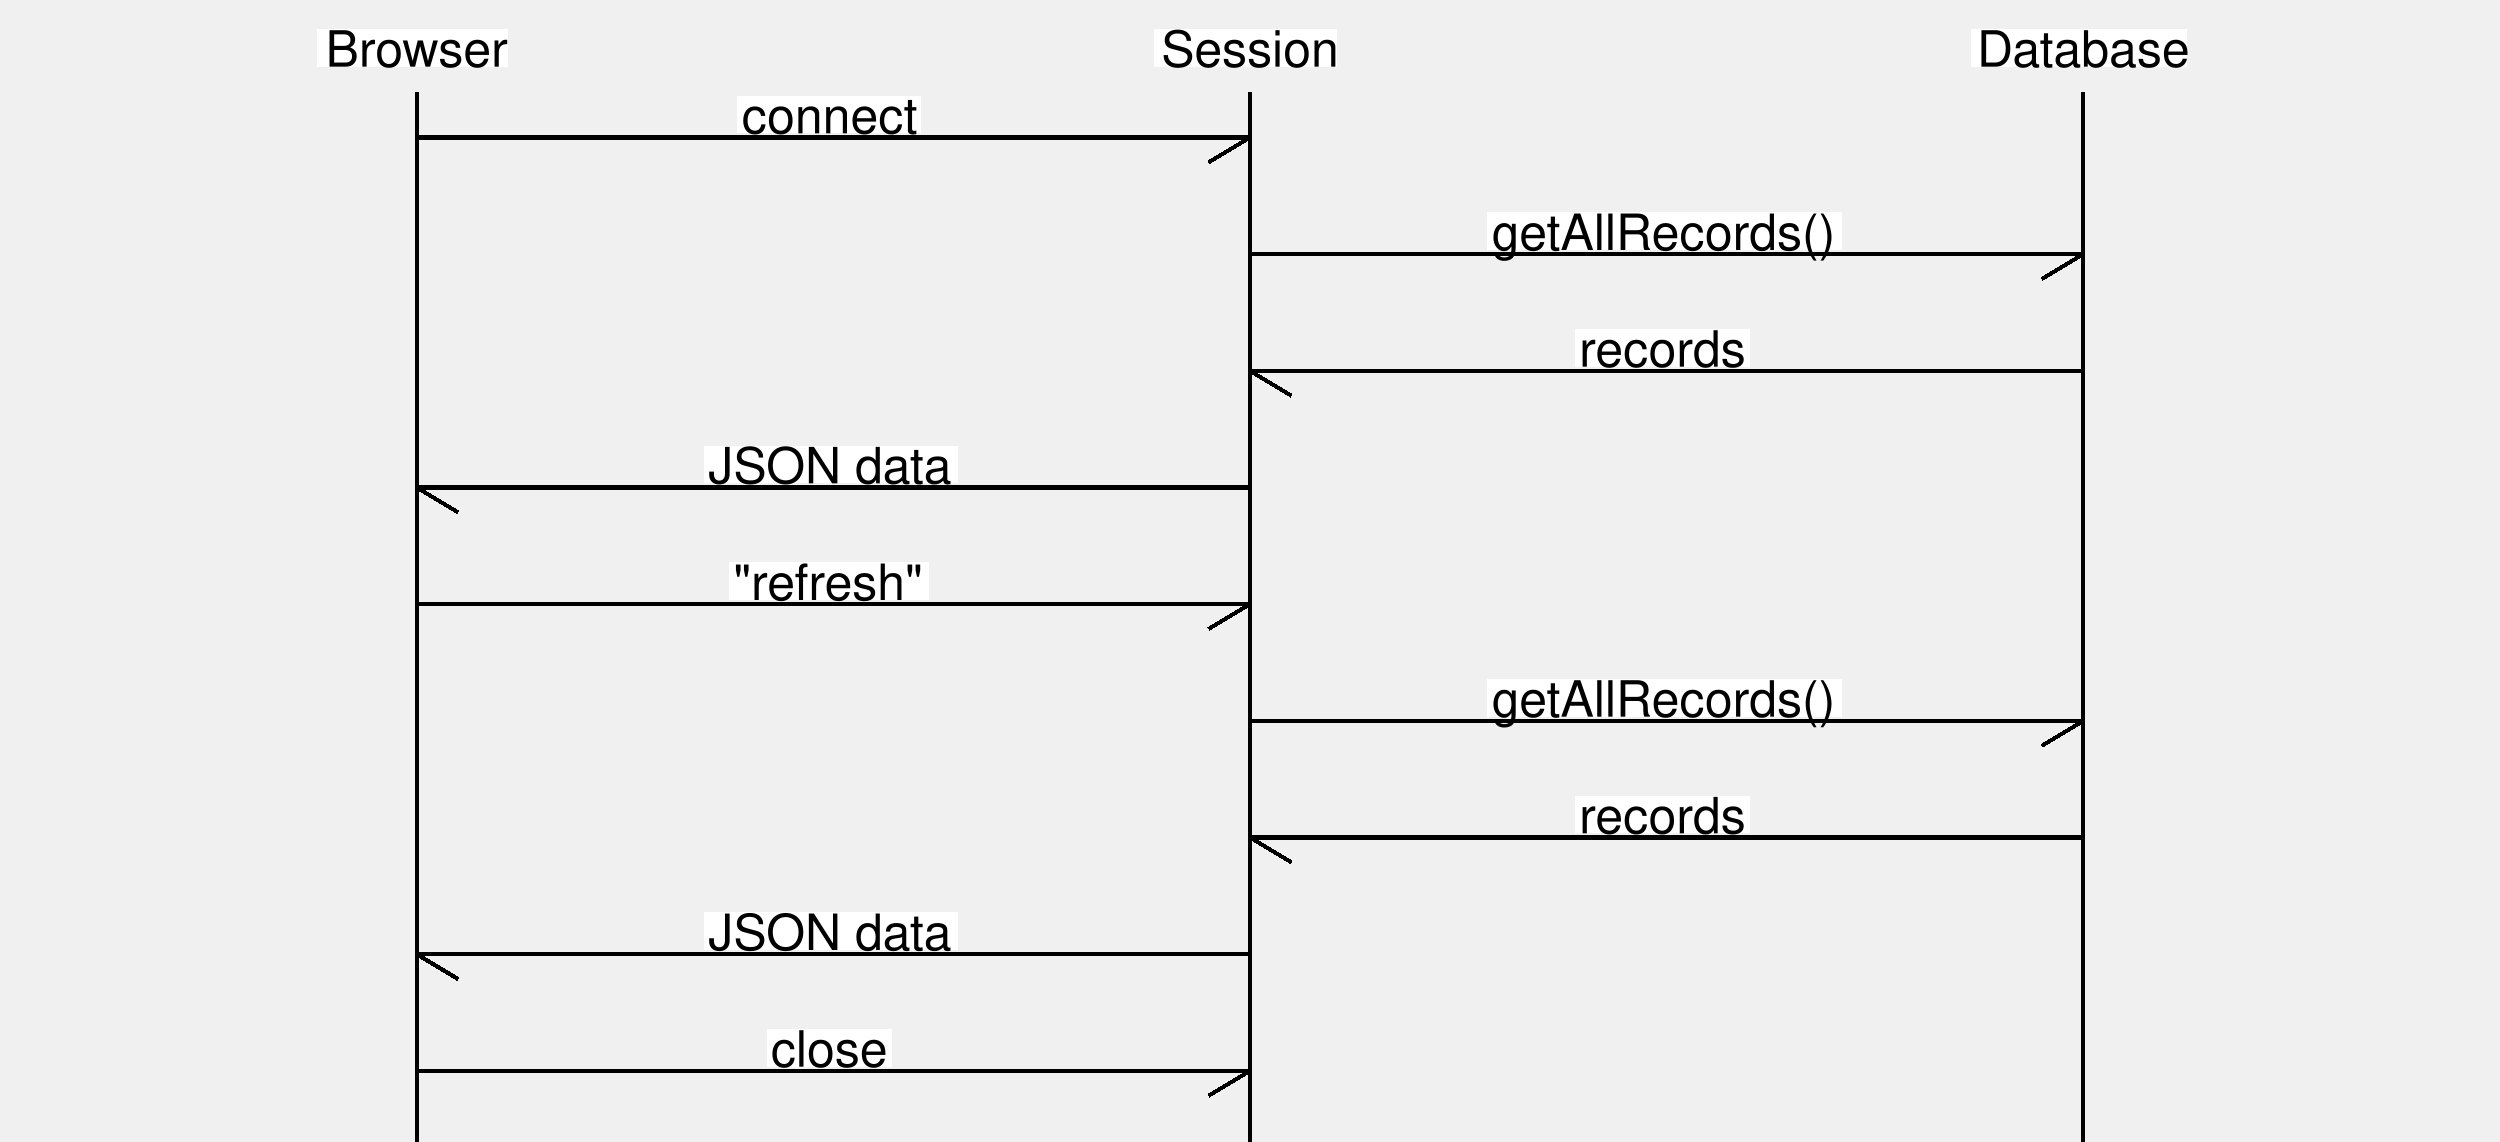
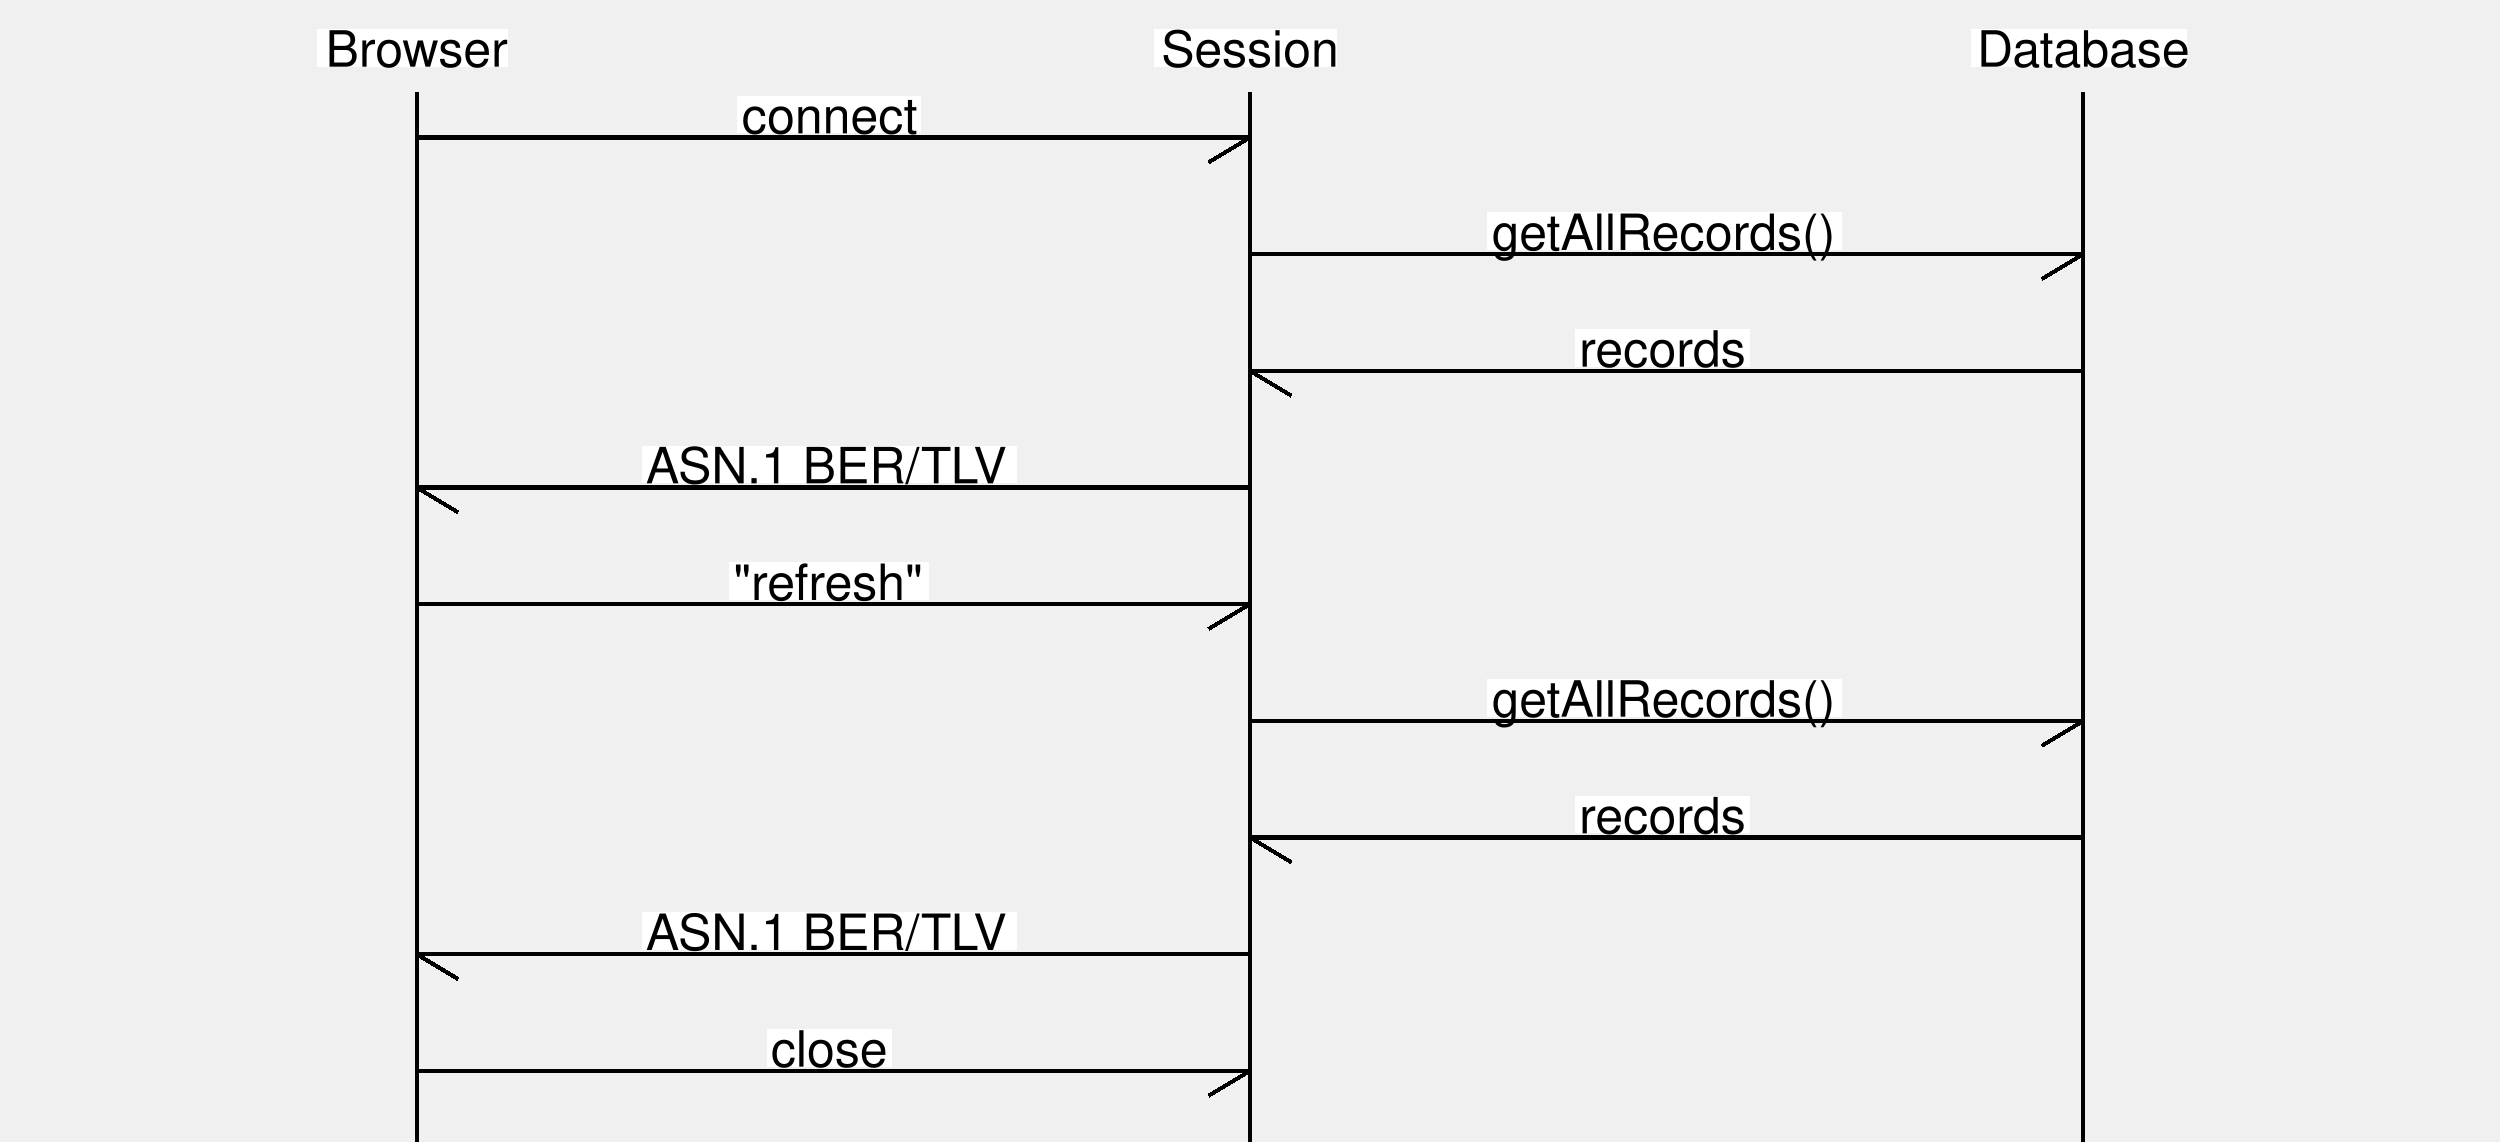
<svg xmlns="http://www.w3.org/2000/svg" version="1.1" width="600px" height="274px" viewBox="0 0 600 274" shape-rendering="crispEdges" stroke-width="1" text-rendering="geometricPrecision">
  <polygon fill="white" points="76,7 122,7 122,16 76,16" />
  <text x="100" y="16" textLength="44" font-family="Helvetica" font-size="12" fill="black" text-anchor="middle">

Browser
</text>
  <polygon fill="white" points="277,7 321,7 321,16 277,16" />
  <text x="300" y="16" textLength="43" font-family="Helvetica" font-size="12" fill="black" text-anchor="middle">

Session
</text>
  <polygon fill="white" points="473,7 525,7 525,16 473,16" />
  <text x="500" y="16" textLength="51" font-family="Helvetica" font-size="12" fill="black" text-anchor="middle">

Database
</text>
  <line x1="100" y1="22" x2="100" y2="50" stroke="black" />
  <line x1="300" y1="22" x2="300" y2="50" stroke="black" />
  <line x1="500" y1="22" x2="500" y2="50" stroke="black" />
  <line x1="100" y1="33" x2="300" y2="33" stroke="black" />
  <line x1="300" y1="33" x2="290" y2="39" stroke="black" />
  <polygon fill="white" points="177,23 221,23 221,32 177,32" />
  <text x="178" y="32" textLength="42" font-family="Helvetica" font-size="12" fill="black">
connect
</text>
  <line x1="100" y1="50" x2="100" y2="78" stroke="black" />
  <line x1="300" y1="50" x2="300" y2="78" stroke="black" />
  <line x1="500" y1="50" x2="500" y2="78" stroke="black" />
  <line x1="300" y1="61" x2="500" y2="61" stroke="black" />
  <line x1="500" y1="61" x2="490" y2="67" stroke="black" />
  <polygon fill="white" points="357,51 442,51 442,60 357,60" />
  <text x="358" y="60" textLength="83" font-family="Helvetica" font-size="12" fill="black">
getAllRecords()
</text>
  <line x1="100" y1="78" x2="100" y2="106" stroke="black" />
  <line x1="300" y1="78" x2="300" y2="106" stroke="black" />
  <line x1="500" y1="78" x2="500" y2="106" stroke="black" />
  <line x1="500" y1="89" x2="300" y2="89" stroke="black" />
  <line x1="300" y1="89" x2="310" y2="95" stroke="black" />
  <polygon fill="white" points="378,79 420,79 420,88 378,88" />
  <text x="379" y="88" textLength="40" font-family="Helvetica" font-size="12" fill="black">
records
</text>
  <line x1="100" y1="106" x2="100" y2="134" stroke="black" />
  <line x1="300" y1="106" x2="300" y2="134" stroke="black" />
  <line x1="500" y1="106" x2="500" y2="134" stroke="black" />
  <line x1="300" y1="117" x2="100" y2="117" stroke="black" />
  <line x1="100" y1="117" x2="110" y2="123" stroke="black" />
-   <polygon fill="white" points="169,107 230,107 230,116 169,116" />
-   <text x="170" y="116" textLength="59" font-family="Helvetica" font-size="12" fill="black">
- JSON data
+   <polygon fill="white" points="154,107 244,107 244,116 154,116" />
+   <text x="155" y="116" textLength="88" font-family="Helvetica" font-size="12" fill="black">
+ ASN.1 BER/TLV
</text>
  <line x1="100" y1="134" x2="100" y2="162" stroke="black" />
  <line x1="300" y1="134" x2="300" y2="162" stroke="black" />
  <line x1="500" y1="134" x2="500" y2="162" stroke="black" />
  <line x1="100" y1="145" x2="300" y2="145" stroke="black" />
  <line x1="300" y1="145" x2="290" y2="151" stroke="black" />
  <polygon fill="white" points="175,135 223,135 223,144 175,144" />
  <text x="176" y="144" textLength="46" font-family="Helvetica" font-size="12" fill="black">
"refresh"
</text>
  <line x1="100" y1="162" x2="100" y2="190" stroke="black" />
  <line x1="300" y1="162" x2="300" y2="190" stroke="black" />
  <line x1="500" y1="162" x2="500" y2="190" stroke="black" />
  <line x1="300" y1="173" x2="500" y2="173" stroke="black" />
  <line x1="500" y1="173" x2="490" y2="179" stroke="black" />
  <polygon fill="white" points="357,163 442,163 442,172 357,172" />
  <text x="358" y="172" textLength="83" font-family="Helvetica" font-size="12" fill="black">
getAllRecords()
</text>
  <line x1="100" y1="190" x2="100" y2="218" stroke="black" />
  <line x1="300" y1="190" x2="300" y2="218" stroke="black" />
  <line x1="500" y1="190" x2="500" y2="218" stroke="black" />
  <line x1="500" y1="201" x2="300" y2="201" stroke="black" />
  <line x1="300" y1="201" x2="310" y2="207" stroke="black" />
  <polygon fill="white" points="378,191 420,191 420,200 378,200" />
  <text x="379" y="200" textLength="40" font-family="Helvetica" font-size="12" fill="black">
records
</text>
  <line x1="100" y1="218" x2="100" y2="246" stroke="black" />
  <line x1="300" y1="218" x2="300" y2="246" stroke="black" />
  <line x1="500" y1="218" x2="500" y2="246" stroke="black" />
  <line x1="300" y1="229" x2="100" y2="229" stroke="black" />
  <line x1="100" y1="229" x2="110" y2="235" stroke="black" />
-   <polygon fill="white" points="169,219 230,219 230,228 169,228" />
-   <text x="170" y="228" textLength="59" font-family="Helvetica" font-size="12" fill="black">
- JSON data
+   <polygon fill="white" points="154,219 244,219 244,228 154,228" />
+   <text x="155" y="228" textLength="88" font-family="Helvetica" font-size="12" fill="black">
+ ASN.1 BER/TLV
</text>
  <line x1="100" y1="246" x2="100" y2="274" stroke="black" />
  <line x1="300" y1="246" x2="300" y2="274" stroke="black" />
  <line x1="500" y1="246" x2="500" y2="274" stroke="black" />
  <line x1="100" y1="257" x2="300" y2="257" stroke="black" />
  <line x1="300" y1="257" x2="290" y2="263" stroke="black" />
  <polygon fill="white" points="184,247 214,247 214,256 184,256" />
  <text x="185" y="256" textLength="28" font-family="Helvetica" font-size="12" fill="black">
close
</text>
  <line x1="100" y1="268" x2="100" y2="274" stroke="black" />
  <line x1="300" y1="268" x2="300" y2="274" stroke="black" />
  <line x1="500" y1="268" x2="500" y2="274" stroke="black" />
</svg>
